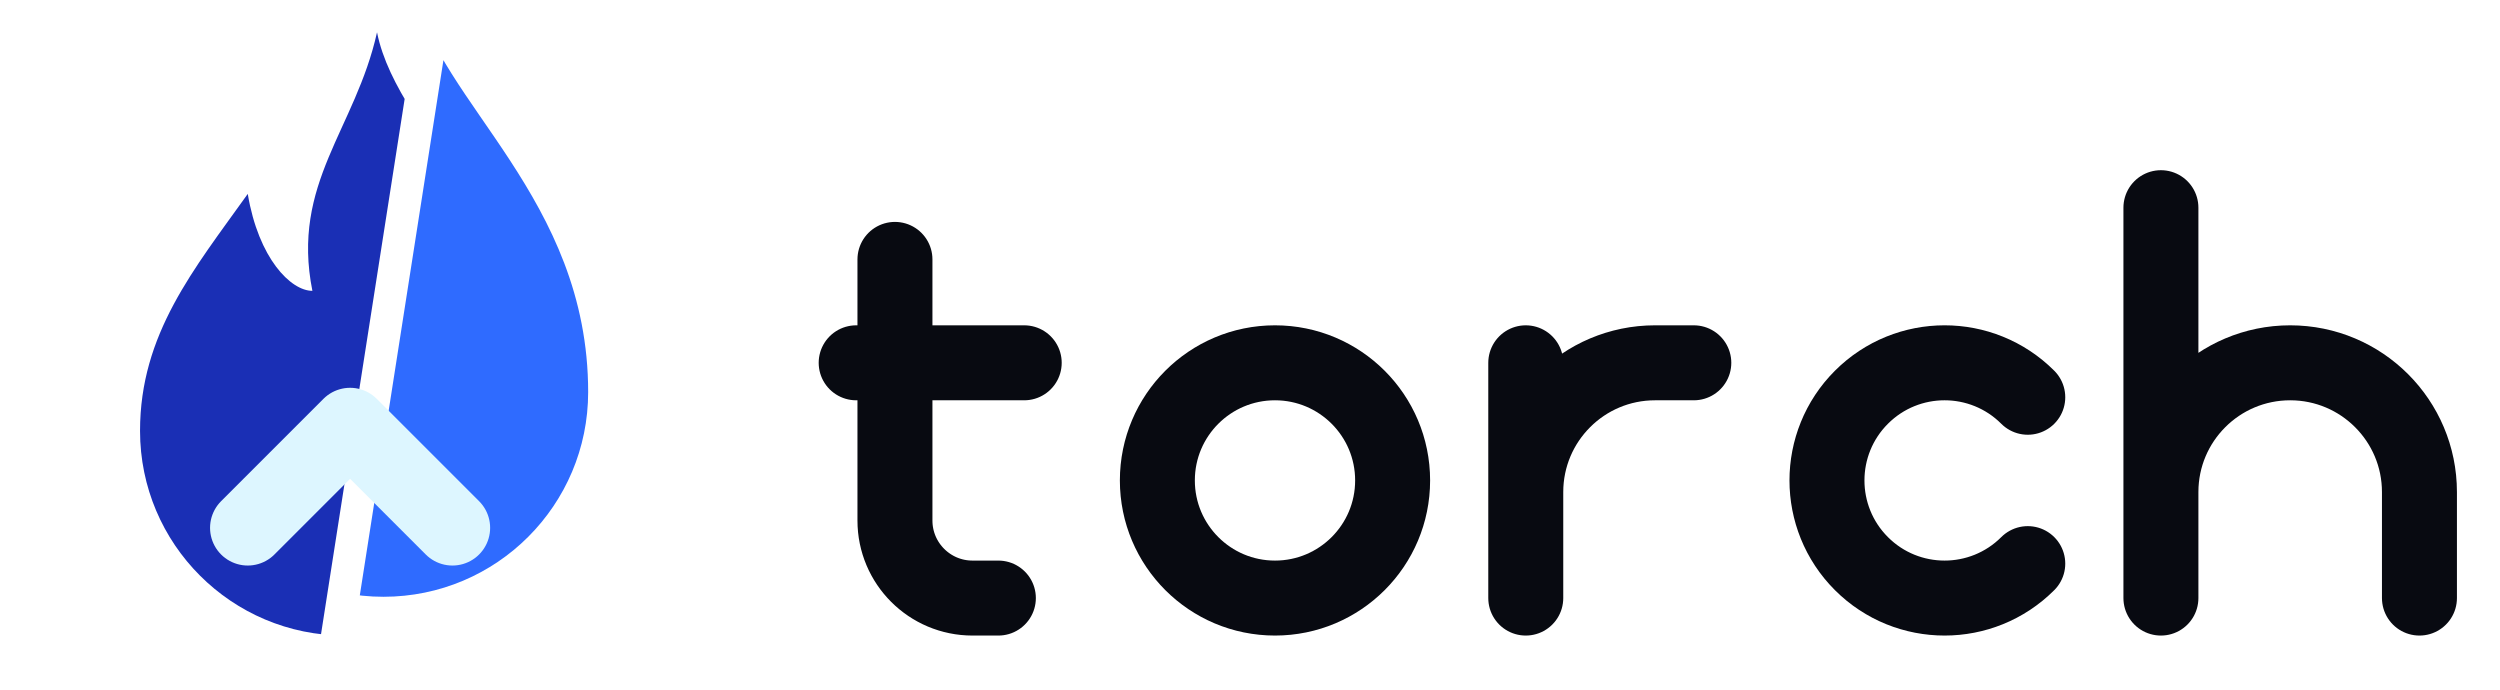
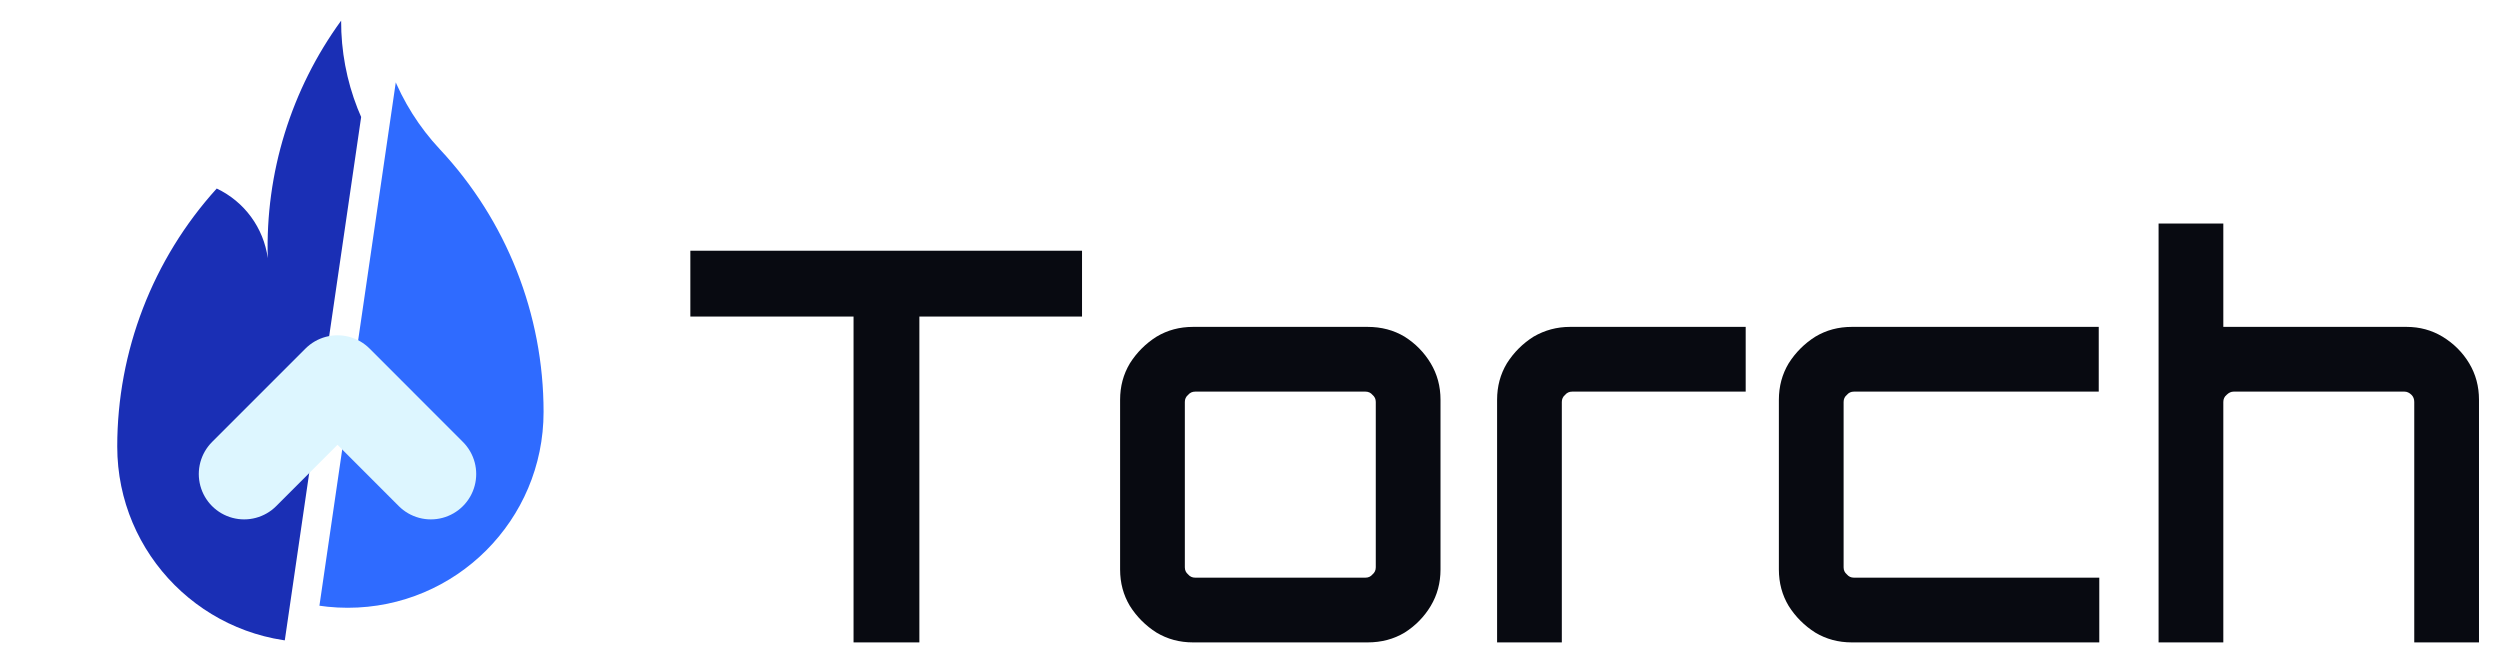
- <svg xmlns="http://www.w3.org/2000/svg" viewBox="0 0 232.08 64" width="232.08" height="64" aria-hidden="true">
-   <g>
+ <svg xmlns="http://www.w3.org/2000/svg" viewBox="0 0 242.1 64" width="242.1" height="64" aria-hidden="true">
+   <g transform="translate(30.32 2) scale(0.6021)">
    <defs>
-       <clipPath id="bridge-light-l">
-         <path d="M0 0H39L29 64H0Z" />
+       <clipPath id="l">
+         <path d="M-400 -400H68.35L-48.37 400H-400Z" />
      </clipPath>
-       <clipPath id="bridge-light-r">
-         <path d="M39 0H64V64H29Z" />
+       <clipPath id="r">
+         <path d="M400 -400H68.35L-48.37 400H400Z" />
      </clipPath>
    </defs>
-     <path clip-path="url(#bridge-light-l)" fill="#1A2FB5" d="M35 3C37 13 51 22 51 40A19 19 0 0 1 13 40C13 31 18 25 23 18C24 24 27 27 29 27C27 17 33 12 35 3Z" />
-     <path clip-path="url(#bridge-light-r)" fill="#2F6BFF" d="M35 3C37 13 51 22 51 40A19 19 0 0 1 13 40C13 31 18 25 23 18C24 24 27 27 29 27C27 17 33 12 35 3Z" transform="translate(3.6 -3.6)" />
-     <path d="M23 49L32.5 39.5L42 49" fill="none" stroke="#DDF6FF" stroke-width="7" stroke-linecap="round" stroke-linejoin="round" />
+     <path clip-path="url(#l)" fill="#1A2FB5" d="M4.51 0A38.2 38.2 0 0 0 14.82 26.26A61.8 61.8 0 0 1 31.5 68.5A31.5 31.5 0 0 1 -31.5 68.5A61.8 61.8 0 0 1 -15.5 27A14.59 14.59 0 0 1 -7.29 38.2A61.8 61.8 0 0 1 4.51 0Z" />
+     <g transform="translate(5.57 -5.57)">
+       <path clip-path="url(#r)" fill="#2F6BFF" d="M4.51 0A38.2 38.2 0 0 0 14.82 26.26A61.8 61.8 0 0 1 31.5 68.5A31.5 31.5 0 0 1 -31.5 68.5A61.8 61.8 0 0 1 -15.5 27A14.59 14.59 0 0 1 -7.29 38.2A61.8 61.8 0 0 1 4.51 0Z" />
+     </g>
+     <path d="M-11.09 72.92L3.93 57.9L18.94 72.92" fill="none" stroke="#DDF6FF" stroke-width="14.59" stroke-linecap="round" stroke-linejoin="round" />
  </g>
-   <g transform="translate(76 11) scale(1.2)" fill="none" stroke="#080A11" stroke-width="5.8" stroke-linecap="round" stroke-linejoin="round">
-     <path d="M5.9 10.9V31.1A6 6 0 0 0 11.9 37.1H13.9M2.9 18.9H15.9" />
-     <path d="M26.2 28A9.1 9.1 0 1 0 44.4 28A9.1 9.1 0 1 0 26.2 28Z" />
-     <path d="M54.7 18.9V37.1M54.7 28.9A10 10 0 0 1 64.7 18.9H67.7" />
-     <path d="M93.535 21.565A9.1 9.1 0 1 0 93.535 34.435" />
-     <path d="M103.835 6.9V37.1M103.835 28.9A10 10 0 0 1 123.835 28.9V37.1" />
+   <g transform="translate(65.8 62.21) scale(0.05268)" fill="#080A11">
+     <path transform="translate(0 0)" d="M320 0V-599H20V-720H740V-599H441V0Z" />
+     <path transform="translate(759 0)" d="M185 0Q148 0 118 -18Q88 -37 69 -67Q51 -97 51 -134V-446Q51 -483 69 -513Q88 -543 118 -562Q148 -580 185 -580H506Q544 -580 574 -562Q604 -543 622 -513Q640 -483 640 -446V-134Q640 -97 622 -67Q604 -37 574 -18Q544 0 506 0H185ZM189 -119H502Q510 -119 515 -125Q521 -130 521 -138V-442Q521 -450 515 -455Q510 -461 502 -461H189Q181 -461 176 -455Q170 -450 170 -442V-138Q170 -130 176 -125Q181 -119 189 -119Z" />
+     <path transform="translate(1451 0)" d="M52 0V-446Q52 -483 70 -513Q89 -543 119 -562Q150 -580 186 -580H509V-461H190Q182 -461 177 -455Q171 -450 171 -442V0Z" />
+     <path transform="translate(1970 0)" d="M185 0Q148 0 118 -18Q88 -37 69 -67Q51 -97 51 -134V-446Q51 -483 69 -513Q88 -543 118 -562Q148 -580 185 -580H639V-461H189Q181 -461 176 -455Q170 -450 170 -442V-138Q170 -130 176 -125Q181 -119 189 -119H640V0H185Z" />
+     <path transform="translate(2665 0)" d="M54 0V-770H173V-580H510Q546 -580 576 -562Q607 -543 625 -513Q643 -483 643 -446V0H524V-442Q524 -450 519 -455Q513 -461 506 -461H192Q185 -461 179 -455Q173 -450 173 -442V0Z" />
  </g>
</svg>
